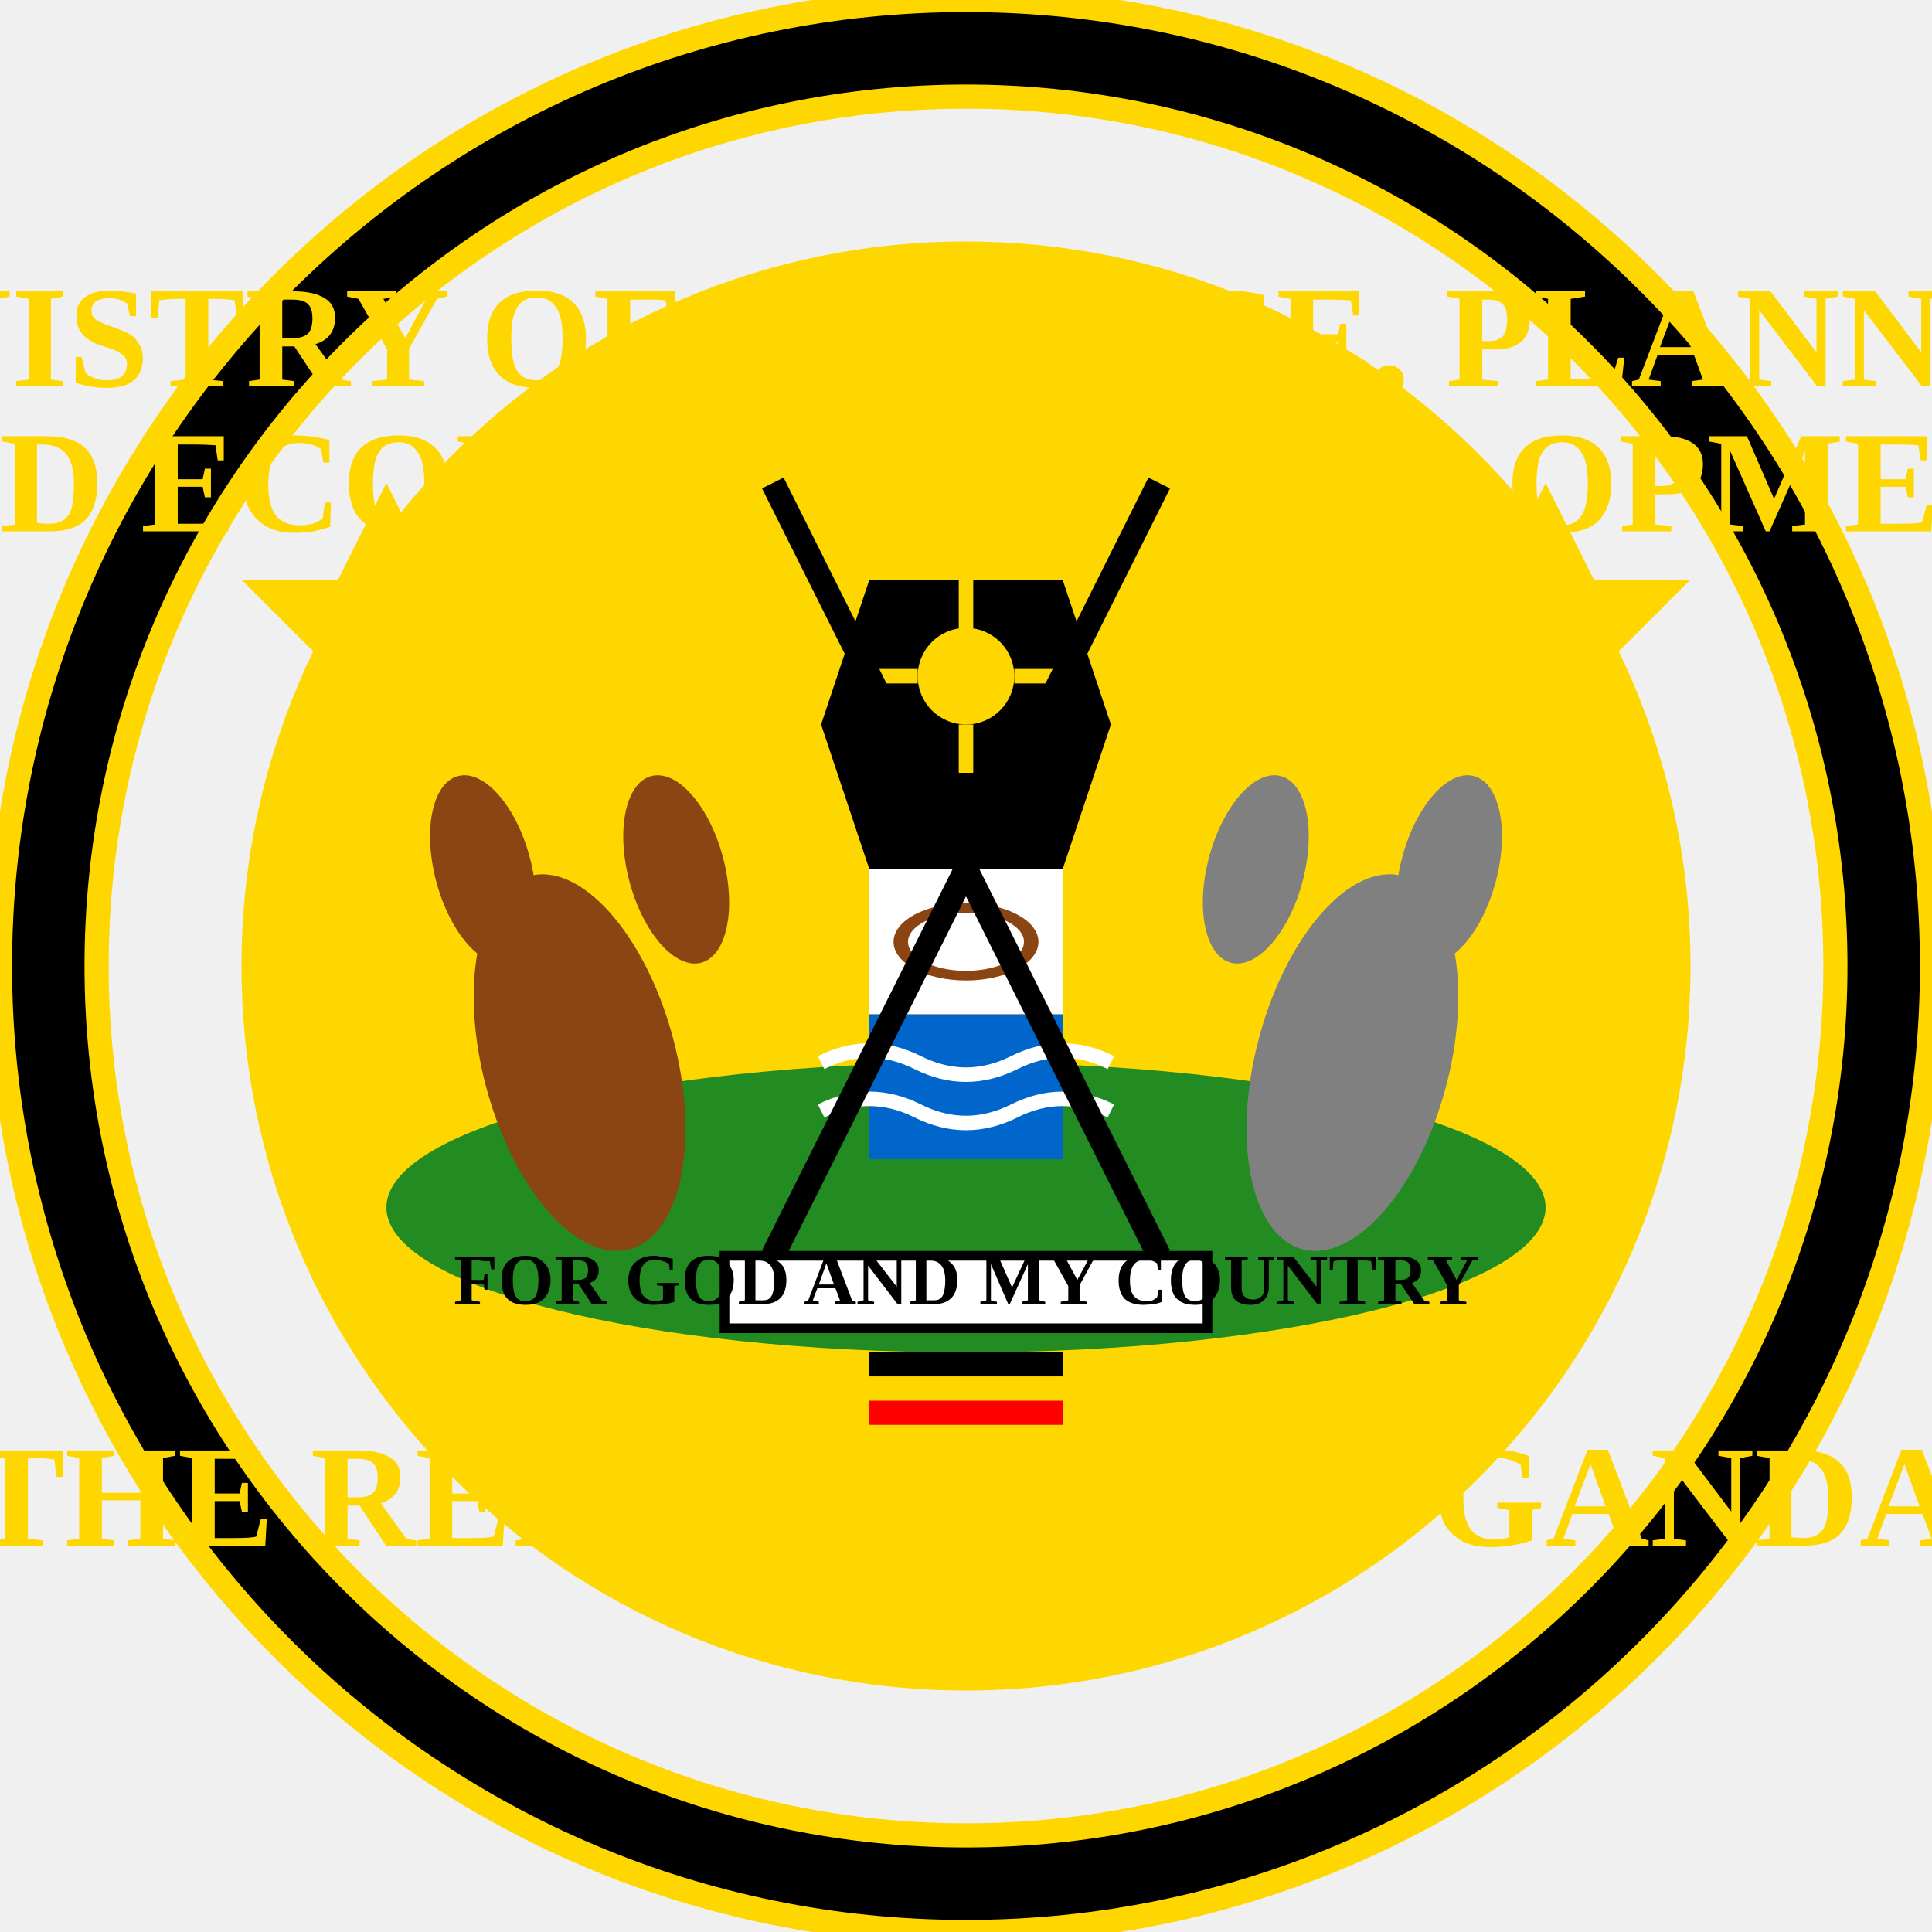
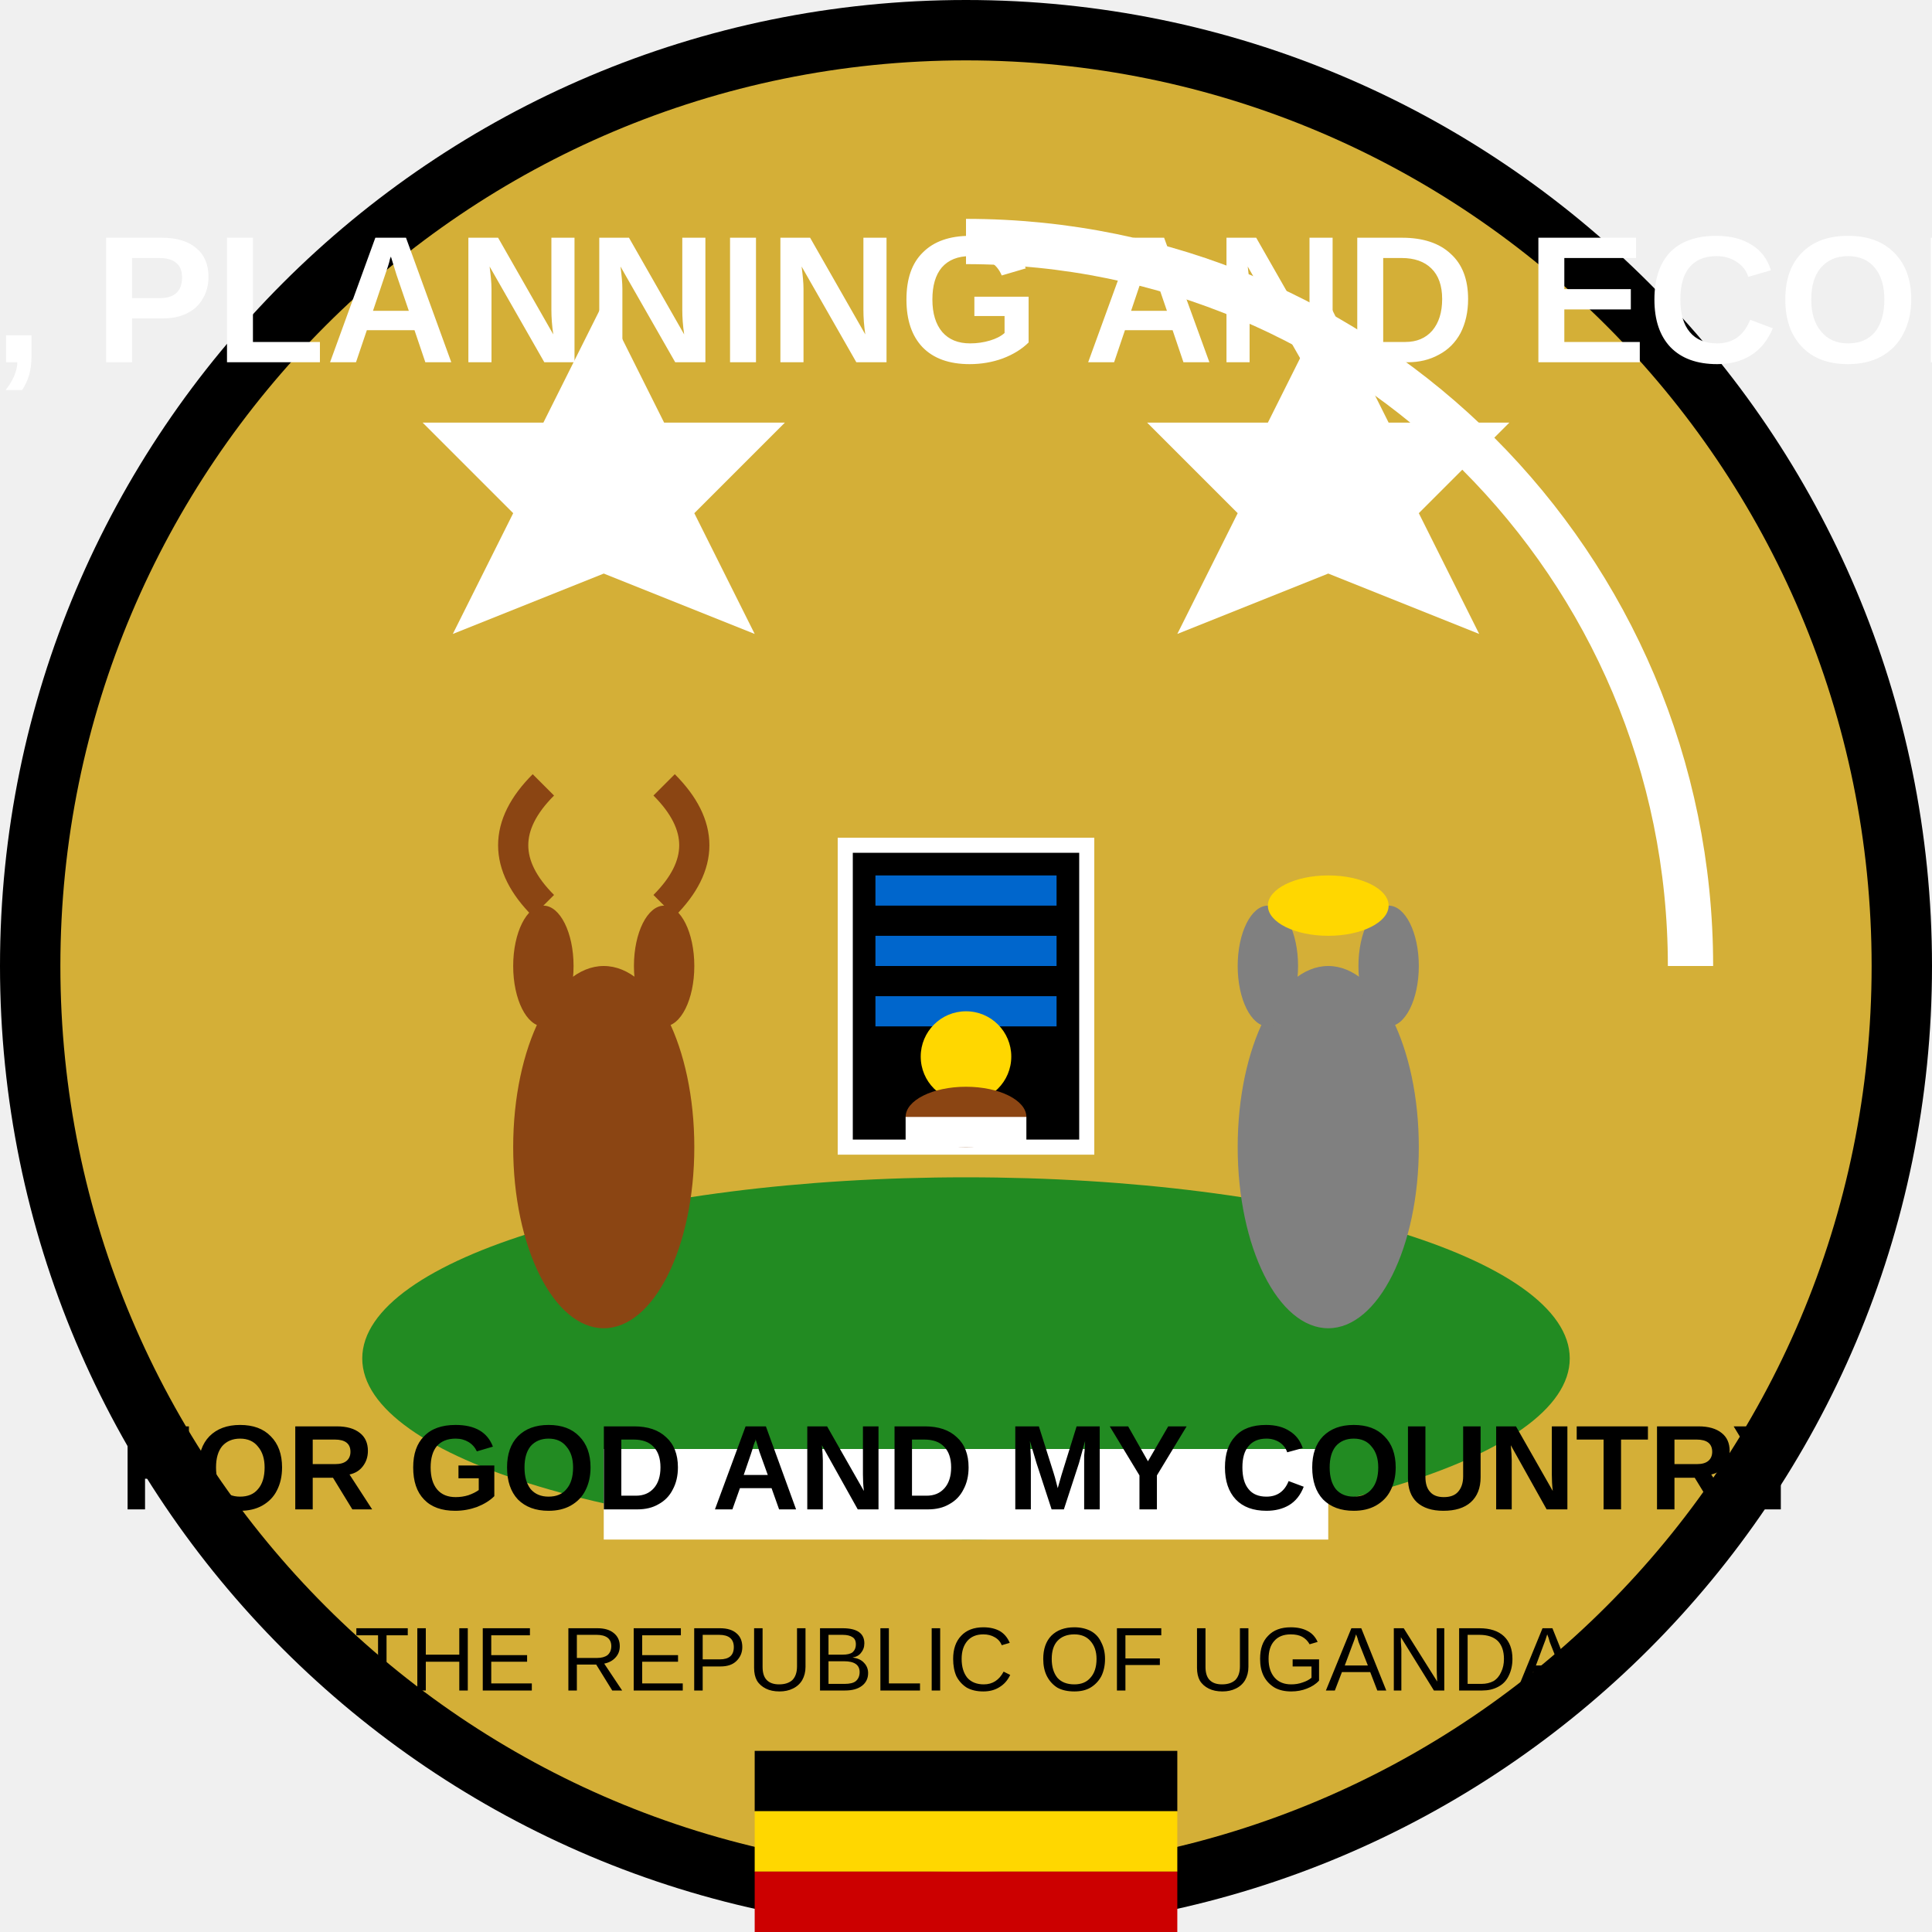
- <svg xmlns="http://www.w3.org/2000/svg" width="40" height="40" viewBox="0 0 40 40">
-   <circle cx="20" cy="20" r="19" fill="none" stroke="#000" stroke-width="2" />
-   <circle cx="20" cy="20" r="18" fill="none" stroke="#FFD700" stroke-width="0.5" />
-   <circle cx="20" cy="20" r="20" fill="none" stroke="#FFD700" stroke-width="0.5" />
-   <text x="20" y="8" text-anchor="middle" font-size="3" fill="#FFD700" font-weight="bold">MINISTRY OF FINANCE, PLANNING</text>
-   <text x="20" y="11" text-anchor="middle" font-size="3" fill="#FFD700" font-weight="bold">AND ECONOMIC DEVELOPMENT</text>
-   <text x="20" y="32" text-anchor="middle" font-size="3" fill="#FFD700" font-weight="bold">THE REPUBLIC OF UGANDA</text>
-   <polygon points="8,10 9,12 11,12 9.5,13.5 10,16 8,14.5 6,16 6.5,13.5 5,12 7,12" fill="#FFD700" />
-   <polygon points="32,10 33,12 35,12 33.5,13.5 34,16 32,14.5 30,16 30.5,13.5 29,12 31,12" fill="#FFD700" />
-   <circle cx="20" cy="20" r="15" fill="#FFD700" />
-   <ellipse cx="20" cy="25" rx="12" ry="3" fill="#228B22" />
-   <ellipse cx="12" cy="22" rx="2" ry="4" fill="#8B4513" transform="rotate(-15 12 22)" />
-   <ellipse cx="10" cy="18" rx="1" ry="2" fill="#8B4513" transform="rotate(-15 10 18)" />
-   <ellipse cx="14" cy="18" rx="1" ry="2" fill="#8B4513" transform="rotate(-15 14 18)" />
-   <ellipse cx="28" cy="22" rx="2" ry="4" fill="#808080" transform="rotate(15 28 22)" />
-   <ellipse cx="26" cy="18" rx="1" ry="2" fill="#808080" transform="rotate(15 26 18)" />
-   <ellipse cx="30" cy="18" rx="1" ry="2" fill="#808080" transform="rotate(15 30 18)" />
-   <circle cx="29" cy="16" r="0.5" fill="#FFD700" />
-   <path d="M 18 12 L 22 12 L 23 15 L 22 18 L 18 18 L 17 15 Z" fill="#000" />
-   <path d="M 18 18 L 22 18 L 22 21 L 18 21 Z" fill="#FFF" />
-   <path d="M 18 21 L 22 21 L 22 24 L 18 24 Z" fill="#0066CC" />
-   <circle cx="20" cy="14" r="1" fill="#FFD700" />
-   <line x1="20" y1="12" x2="20" y2="13" stroke="#FFD700" stroke-width="0.3" />
-   <line x1="20" y1="15" x2="20" y2="16" stroke="#FFD700" stroke-width="0.3" />
-   <line x1="18" y1="14" x2="19" y2="14" stroke="#FFD700" stroke-width="0.3" />
-   <line x1="21" y1="14" x2="22" y2="14" stroke="#FFD700" stroke-width="0.3" />
-   <ellipse cx="20" cy="19.5" rx="1.5" ry="0.8" fill="#8B4513" />
-   <ellipse cx="20" cy="19.5" rx="1.2" ry="0.6" fill="#FFF" />
-   <path d="M 17 22 Q 18 21.5 19 22 Q 20 22.5 21 22 Q 22 21.5 23 22" stroke="#FFF" stroke-width="0.3" fill="none" />
-   <path d="M 17 23 Q 18 22.5 19 23 Q 20 23.5 21 23 Q 22 22.5 23 23" stroke="#FFF" stroke-width="0.3" fill="none" />
-   <line x1="16" y1="10" x2="24" y2="26" stroke="#000" stroke-width="0.5" />
-   <line x1="24" y1="10" x2="16" y2="26" stroke="#000" stroke-width="0.5" />
-   <rect x="15" y="26" width="10" height="1.5" fill="#FFF" stroke="#000" stroke-width="0.2" />
-   <text x="20" y="27" text-anchor="middle" font-size="1.5" fill="#000" font-weight="bold">FOR GOD AND MY COUNTRY</text>
-   <rect x="18" y="28" width="4" height="0.5" fill="#000" />
-   <rect x="18" y="28.5" width="4" height="0.5" fill="#FFD700" />
-   <rect x="18" y="29" width="4" height="0.5" fill="#FF0000" />
+ <svg xmlns="http://www.w3.org/2000/svg" width="64" height="64" viewBox="0 0 64 64" fill="none">
+   <circle cx="32" cy="32" r="32" fill="#000000" />
+   <circle cx="32" cy="32" r="30" fill="#D4AF37" />
+   <path d="M 32 8 A 24 24 0 0 1 56 32" fill="none" stroke="#FFFFFF" stroke-width="1.5" />
+   <text x="32" y="12" text-anchor="middle" fill="#FFFFFF" font-family="Arial, sans-serif" font-size="6" font-weight="bold">
+     MINISTRY OF FINANCE, PLANNING AND ECONOMIC DEVELOPMENT
+   </text>
+   <polygon points="20,10 22,14 26,14 23,17 25,21 20,19 15,21 17,17 14,14 18,14" fill="#FFFFFF" />
+   <polygon points="44,10 46,14 50,14 47,17 49,21 44,19 39,21 41,17 38,14 42,14" fill="#FFFFFF" />
+   <ellipse cx="32" cy="45" rx="20" ry="6" fill="#228B22" />
+   <ellipse cx="20" cy="38" rx="3" ry="6" fill="#8B4513" />
+   <ellipse cx="18" cy="32" rx="1" ry="2" fill="#8B4513" />
+   <ellipse cx="22" cy="32" rx="1" ry="2" fill="#8B4513" />
+   <path d="M 18 30 Q 16 28 18 26" stroke="#8B4513" stroke-width="1" fill="none" />
+   <path d="M 22 30 Q 24 28 22 26" stroke="#8B4513" stroke-width="1" fill="none" />
+   <ellipse cx="44" cy="38" rx="3" ry="6" fill="#808080" />
+   <ellipse cx="42" cy="32" rx="1" ry="2" fill="#808080" />
+   <ellipse cx="46" cy="32" rx="1" ry="2" fill="#808080" />
+   <ellipse cx="44" cy="30" rx="2" ry="1" fill="#FFD700" />
+   <rect x="28" y="28" width="8" height="10" fill="#000000" stroke="#FFFFFF" stroke-width="0.5" />
+   <rect x="29" y="29" width="6" height="1" fill="#0066CC" />
+   <rect x="29" y="31" width="6" height="1" fill="#0066CC" />
+   <rect x="29" y="33" width="6" height="1" fill="#0066CC" />
+   <circle cx="32" cy="35" r="1.5" fill="#FFD700" />
+   <ellipse cx="32" cy="37" rx="2" ry="1" fill="#8B4513" />
+   <rect x="30" y="37" width="4" height="1" fill="#FFFFFF" />
+   <rect x="20" y="48" width="24" height="3" fill="#FFFFFF" />
+   <text x="32" y="50" text-anchor="middle" fill="#000000" font-family="Arial, sans-serif" font-size="4" font-weight="bold">
+     FOR GOD AND MY COUNTRY
+   </text>
+   <text x="32" y="56" text-anchor="middle" fill="#000000" font-family="Arial, sans-serif" font-size="3">
+     THE REPUBLIC OF UGANDA
+   </text>
+   <rect x="25" y="58" width="14" height="2" fill="#000000" />
+   <rect x="25" y="60" width="14" height="2" fill="#FFD700" />
+   <rect x="25" y="62" width="14" height="2" fill="#CC0000" />
</svg>
